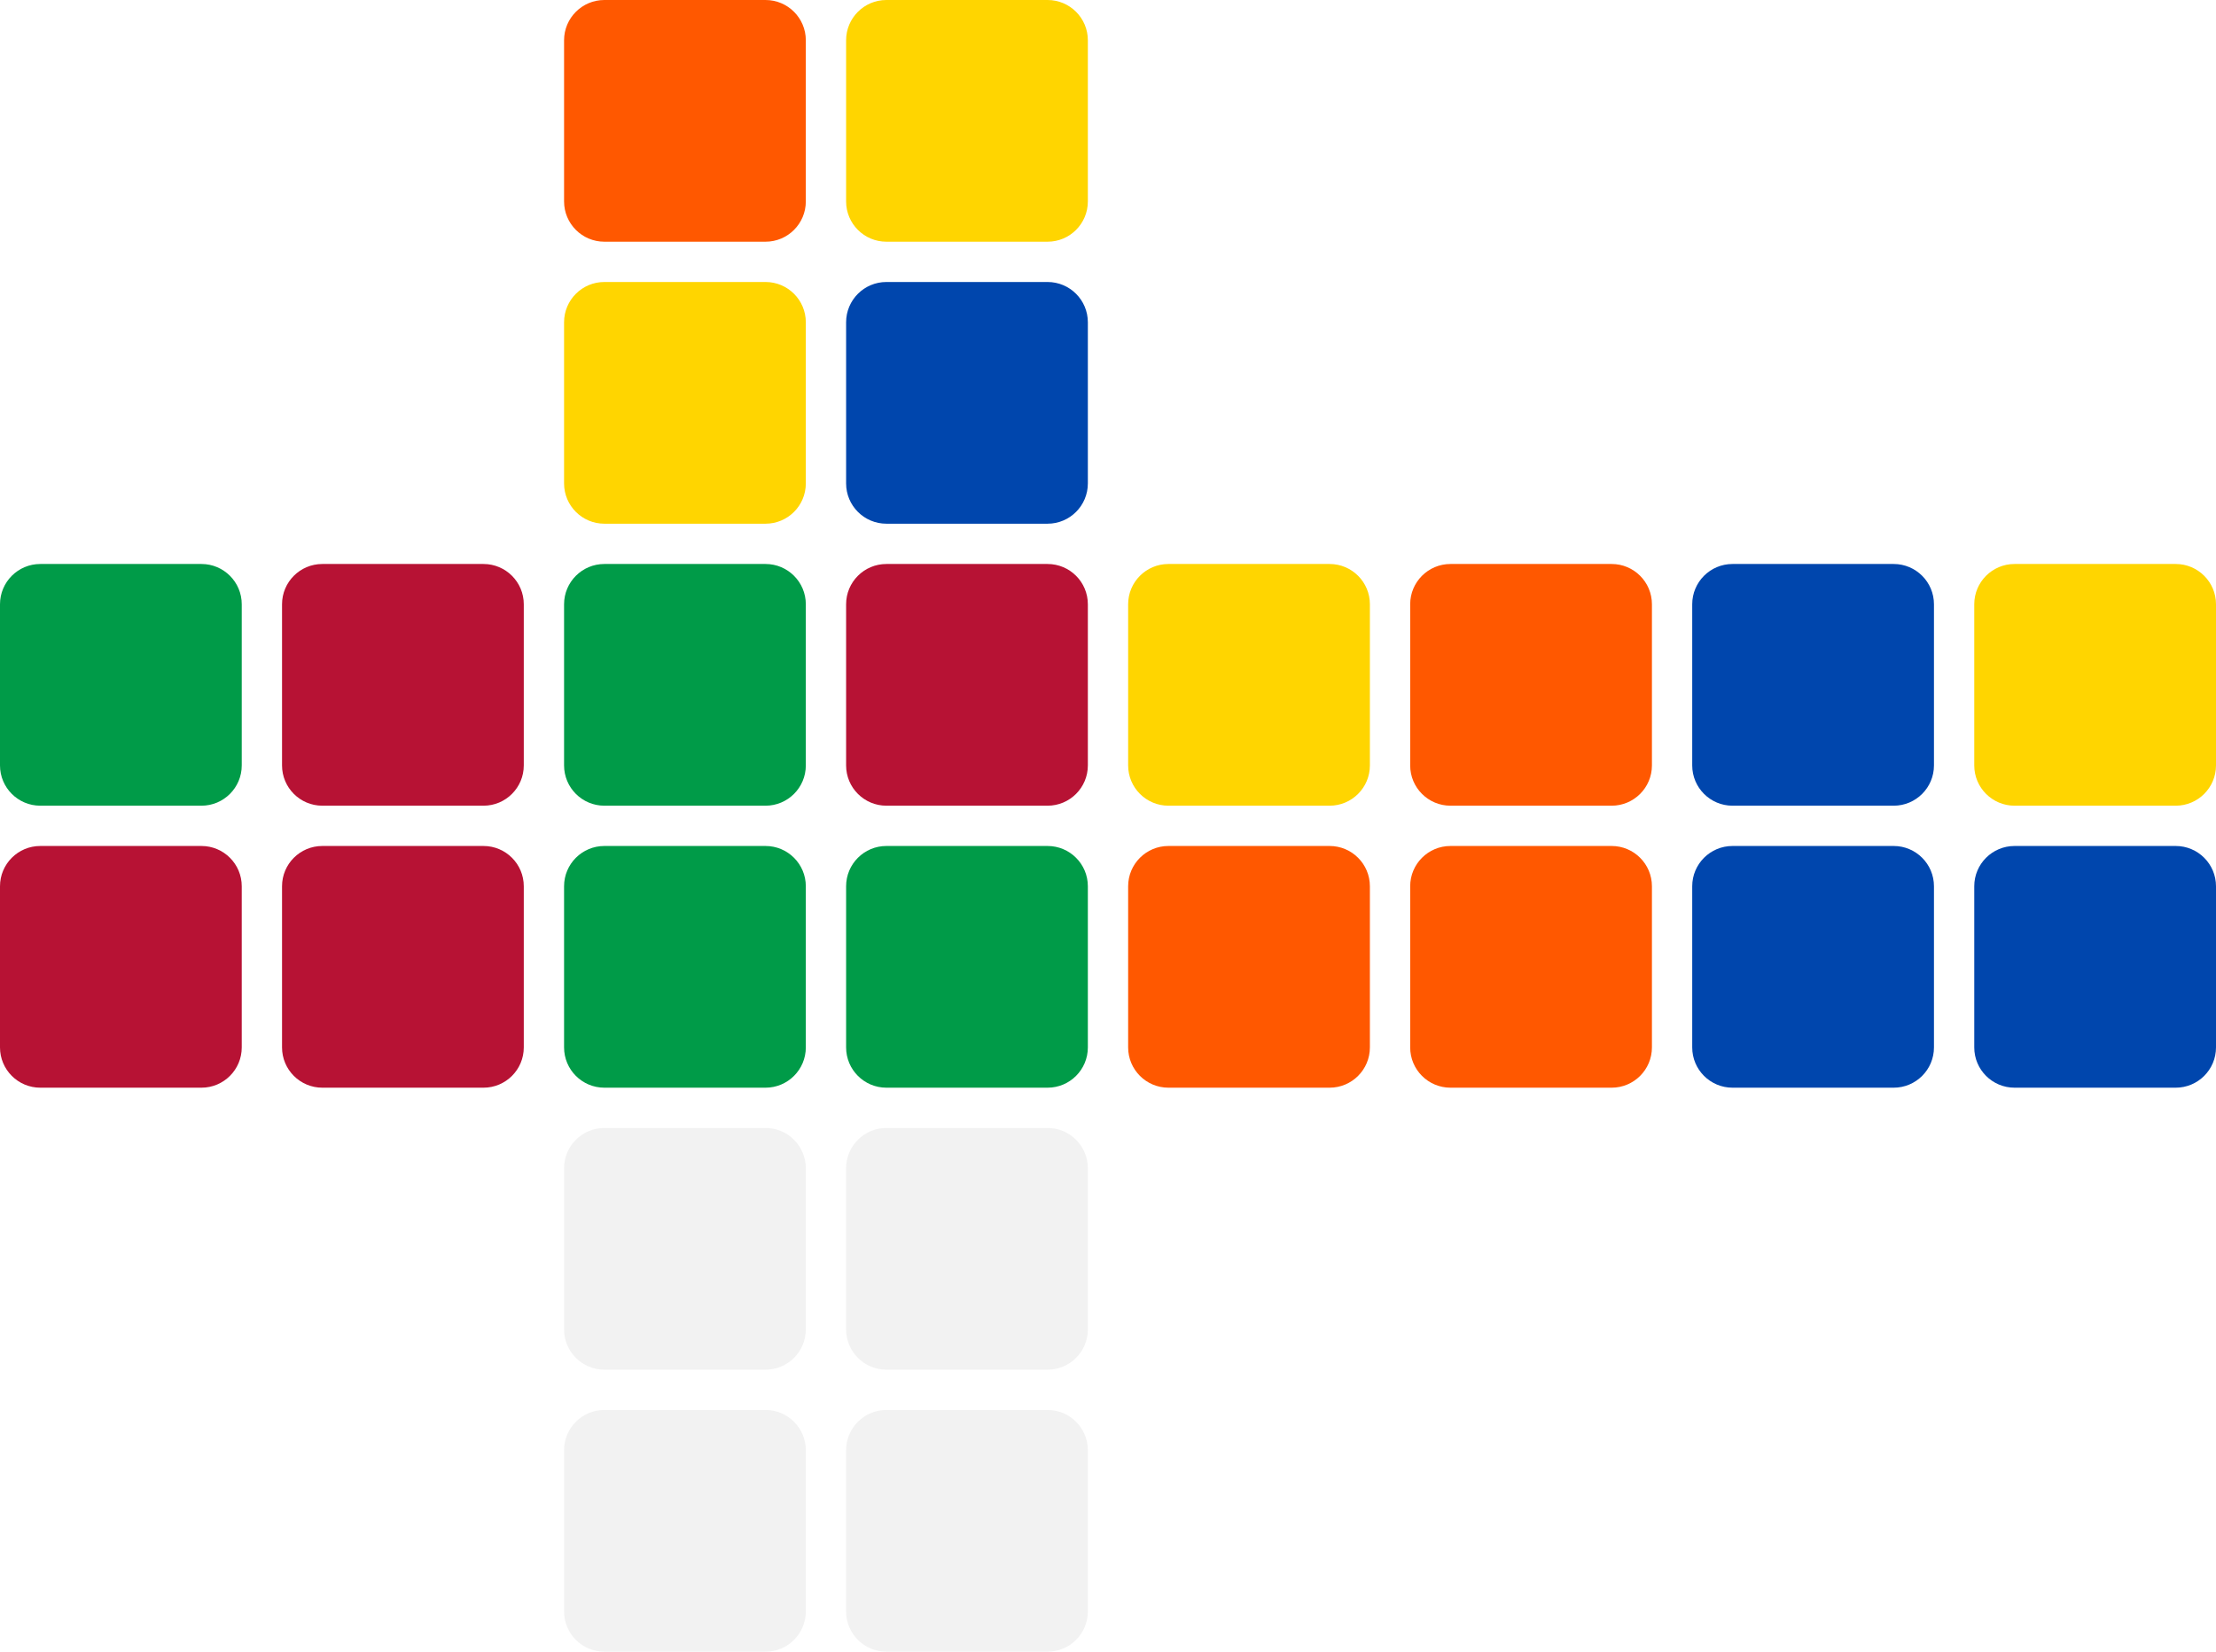
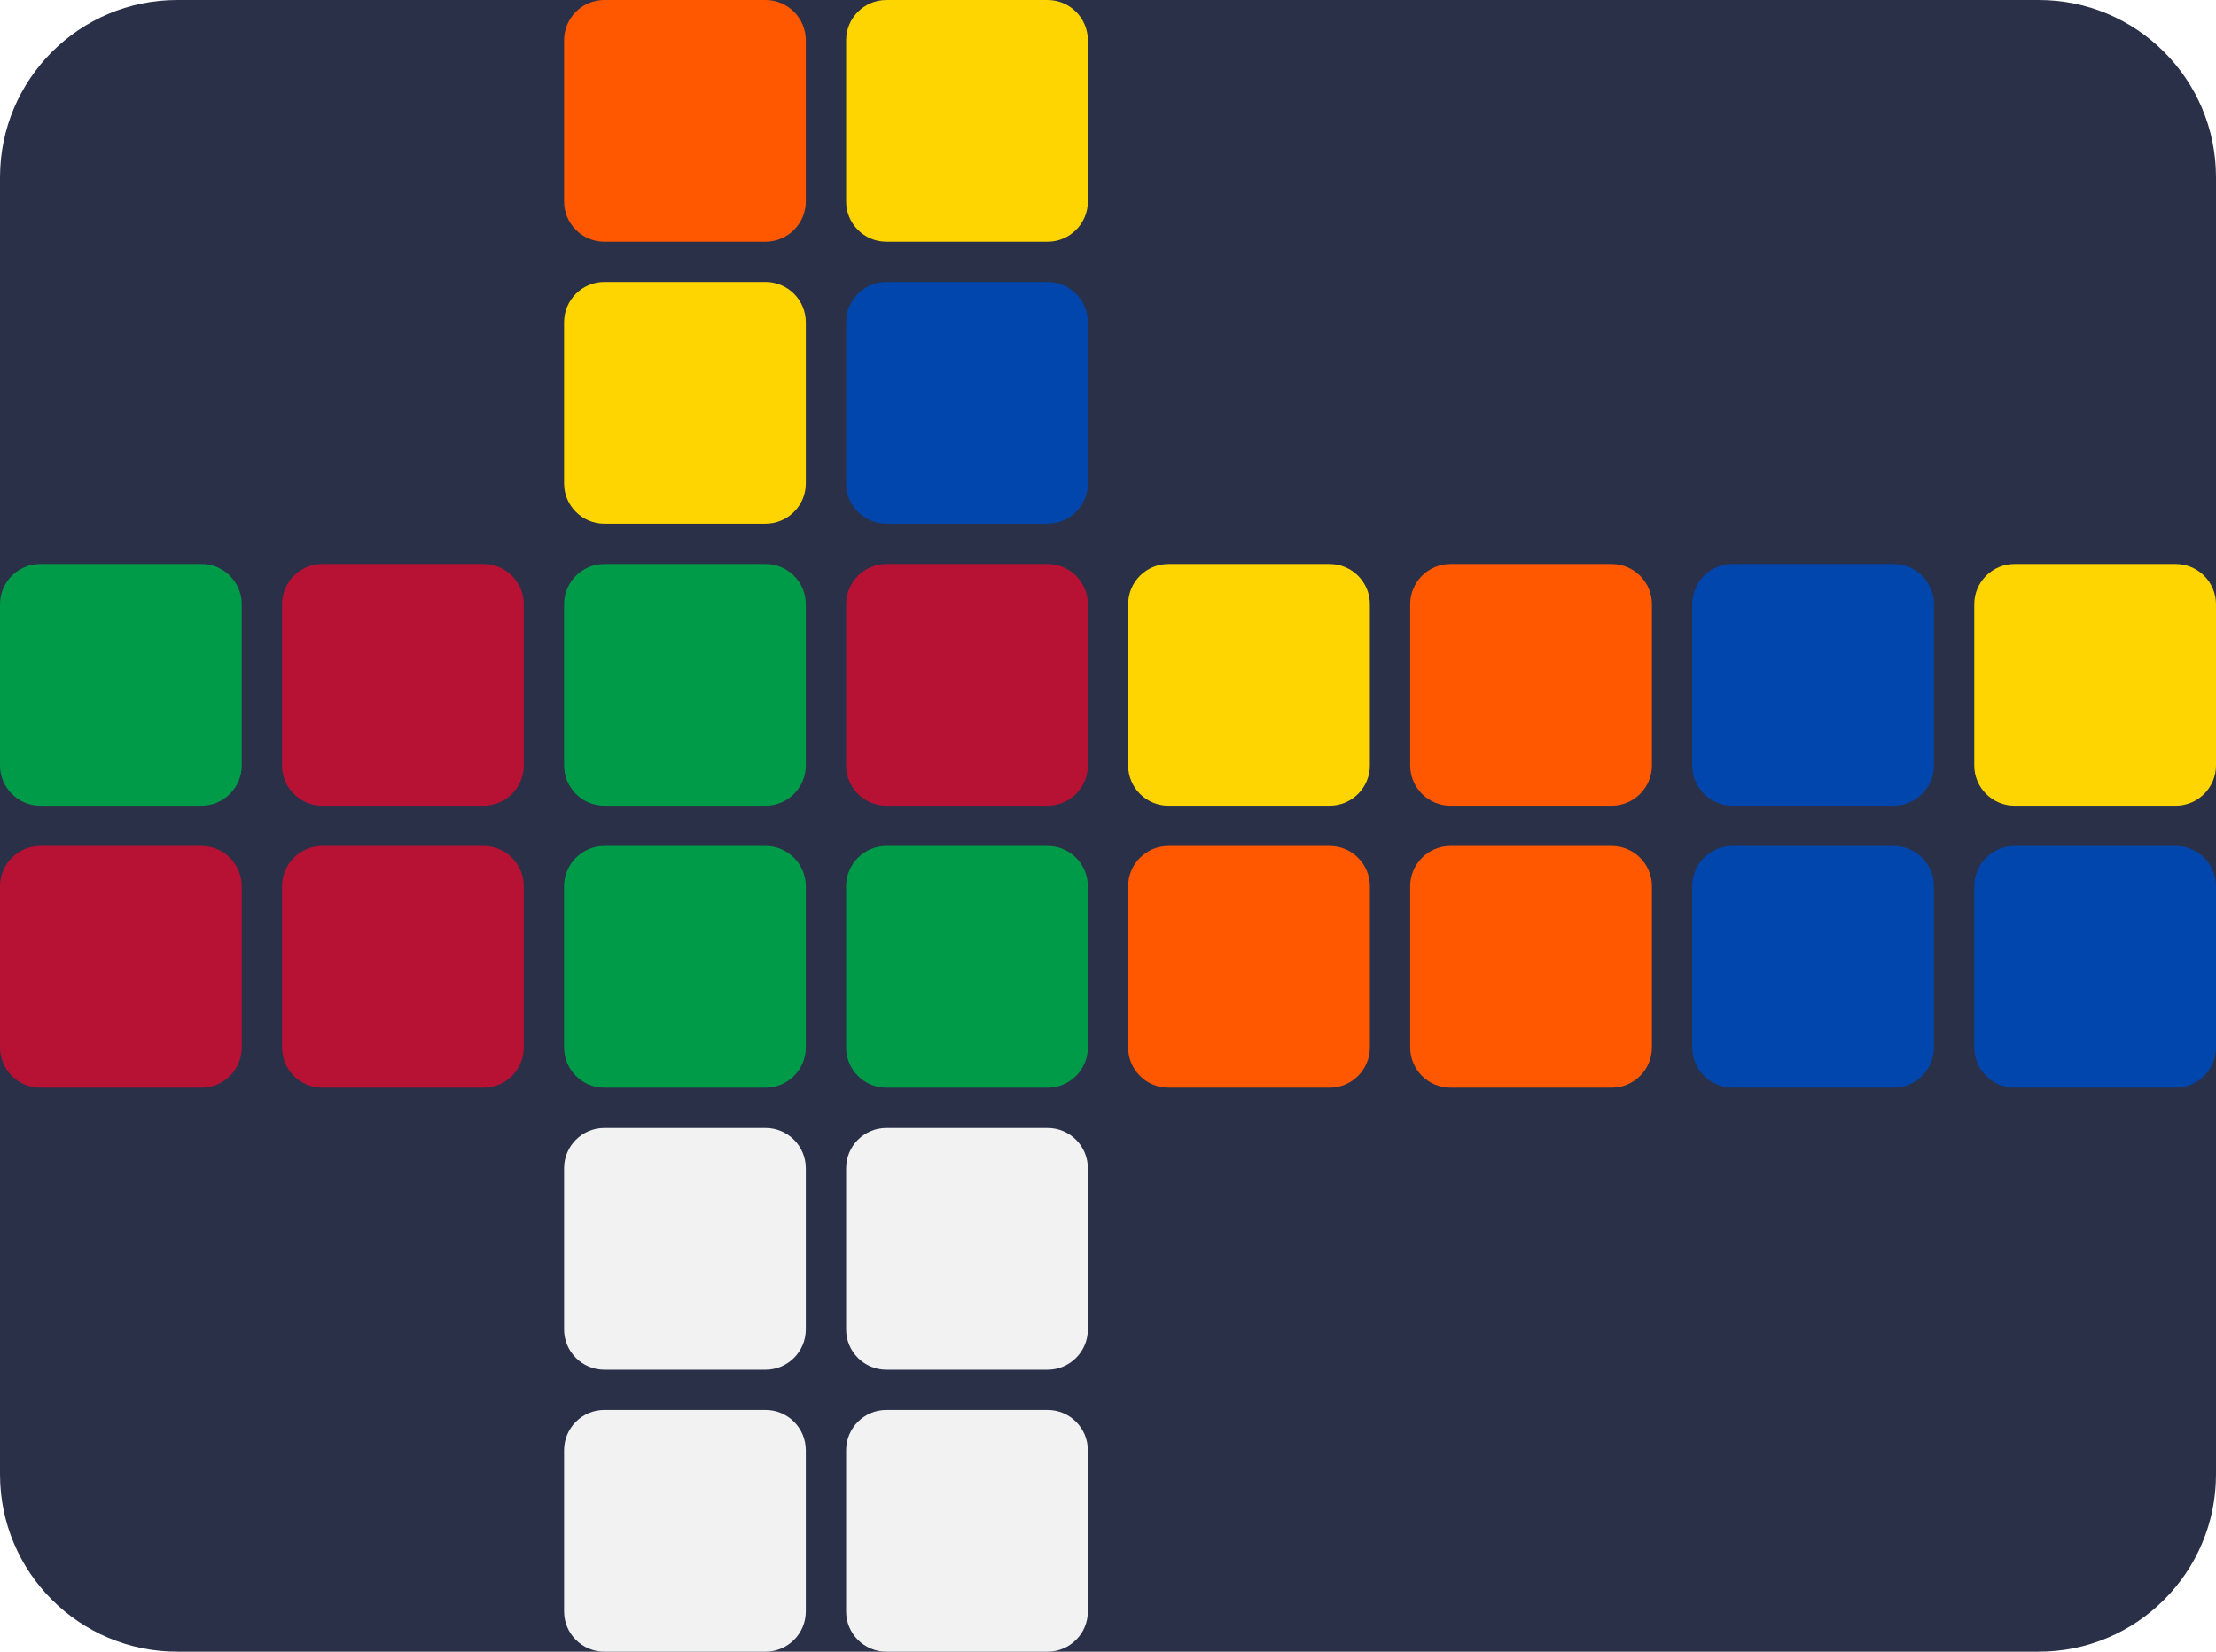
<svg xmlns="http://www.w3.org/2000/svg" viewBox="0 0 275 205">
+   <rect x="0" y="0" width="275" height="205" rx="22" fill="#2a3048" />
  <rect x="70" y="0" width="30" height="30" rx="5" fill="#ff5800" />
  <rect x="105" y="0" width="30" height="30" rx="5" fill="#ffd500" />
  <rect x="70" y="35" width="30" height="30" rx="5" fill="#ffd500" />
  <rect x="105" y="35" width="30" height="30" rx="5" fill="#0046ad" />
  <rect x="0" y="70" width="30" height="30" rx="5" fill="#009b48" />
  <rect x="35" y="70" width="30" height="30" rx="5" fill="#b71234" />
  <rect x="0" y="105" width="30" height="30" rx="5" fill="#b71234" />
  <rect x="35" y="105" width="30" height="30" rx="5" fill="#b71234" />
  <rect x="70" y="70" width="30" height="30" rx="5" fill="#009b48" />
  <rect x="105" y="70" width="30" height="30" rx="5" fill="#b71234" />
  <rect x="70" y="105" width="30" height="30" rx="5" fill="#009b48" />
  <rect x="105" y="105" width="30" height="30" rx="5" fill="#009b48" />
  <rect x="140" y="70" width="30" height="30" rx="5" fill="#ffd500" />
  <rect x="175" y="70" width="30" height="30" rx="5" fill="#ff5800" />
  <rect x="140" y="105" width="30" height="30" rx="5" fill="#ff5800" />
  <rect x="175" y="105" width="30" height="30" rx="5" fill="#ff5800" />
  <rect x="210" y="70" width="30" height="30" rx="5" fill="#0046ad" />
  <rect x="245" y="70" width="30" height="30" rx="5" fill="#ffd500" />
  <rect x="210" y="105" width="30" height="30" rx="5" fill="#0046ad" />
  <rect x="245" y="105" width="30" height="30" rx="5" fill="#0046ad" />
  <rect x="70" y="140" width="30" height="30" rx="5" fill="#f2f2f2" />
  <rect x="105" y="140" width="30" height="30" rx="5" fill="#f2f2f2" />
  <rect x="70" y="175" width="30" height="30" rx="5" fill="#f2f2f2" />
  <rect x="105" y="175" width="30" height="30" rx="5" fill="#f2f2f2" />
</svg>
